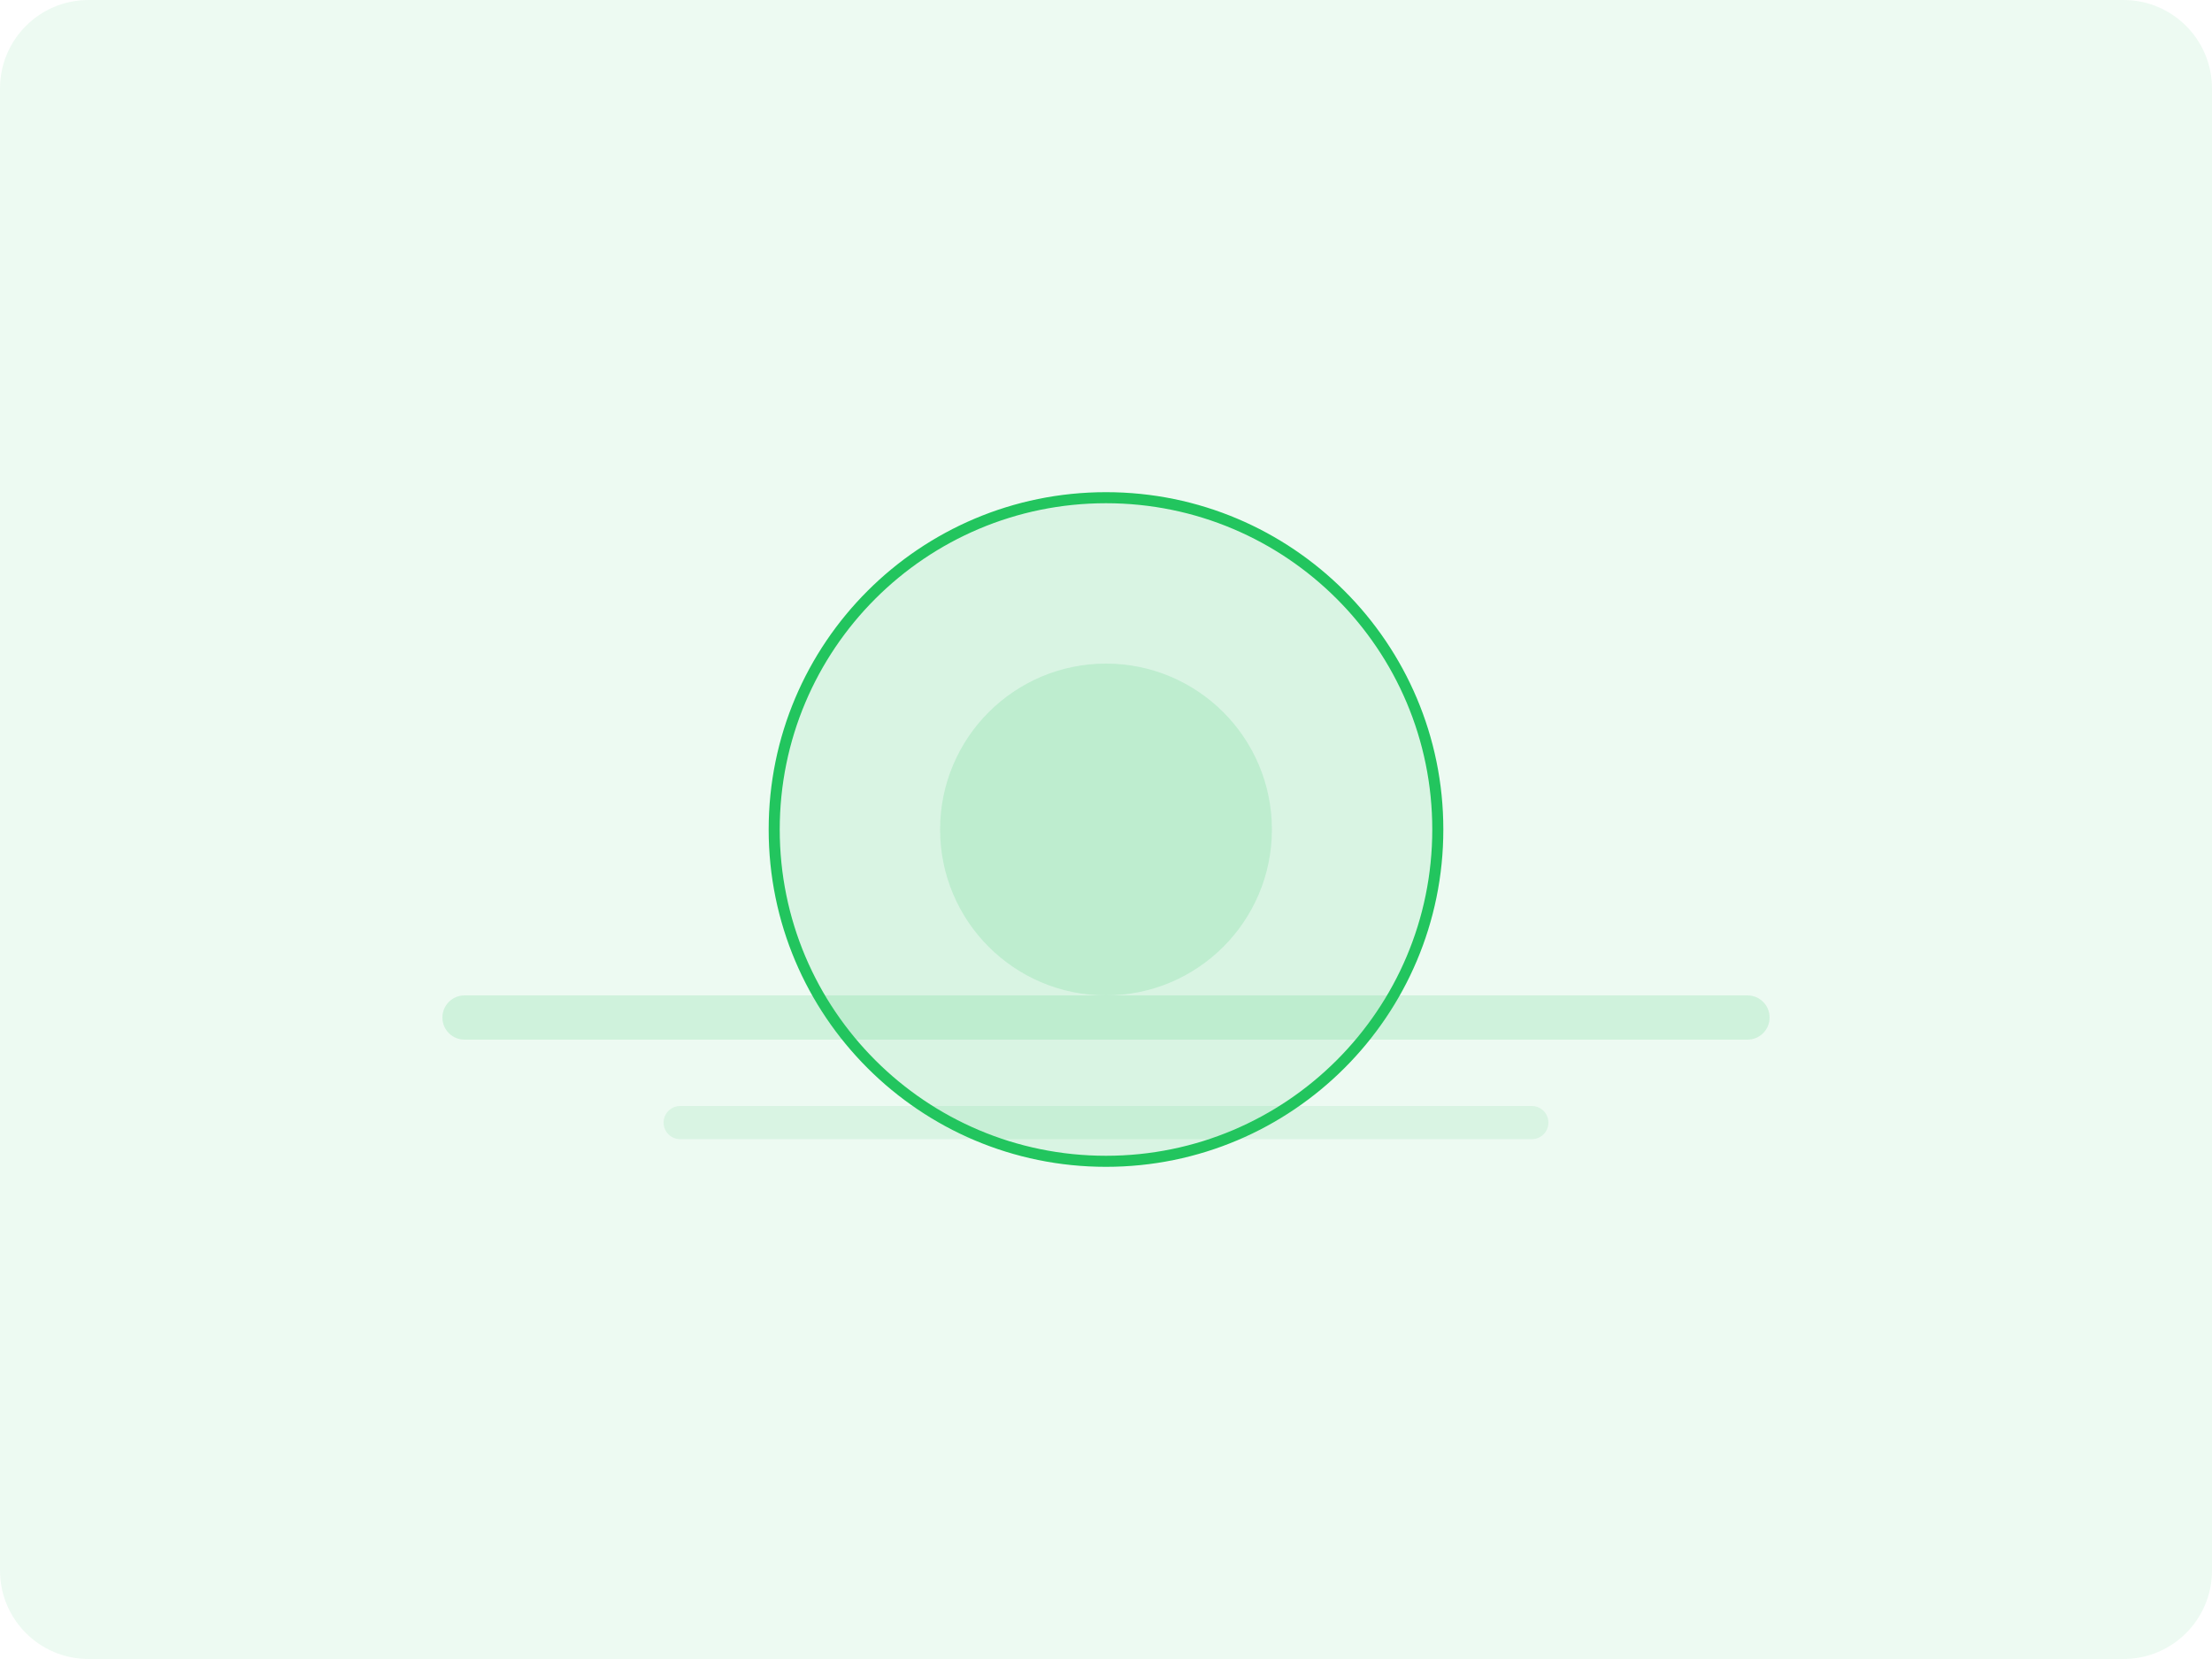
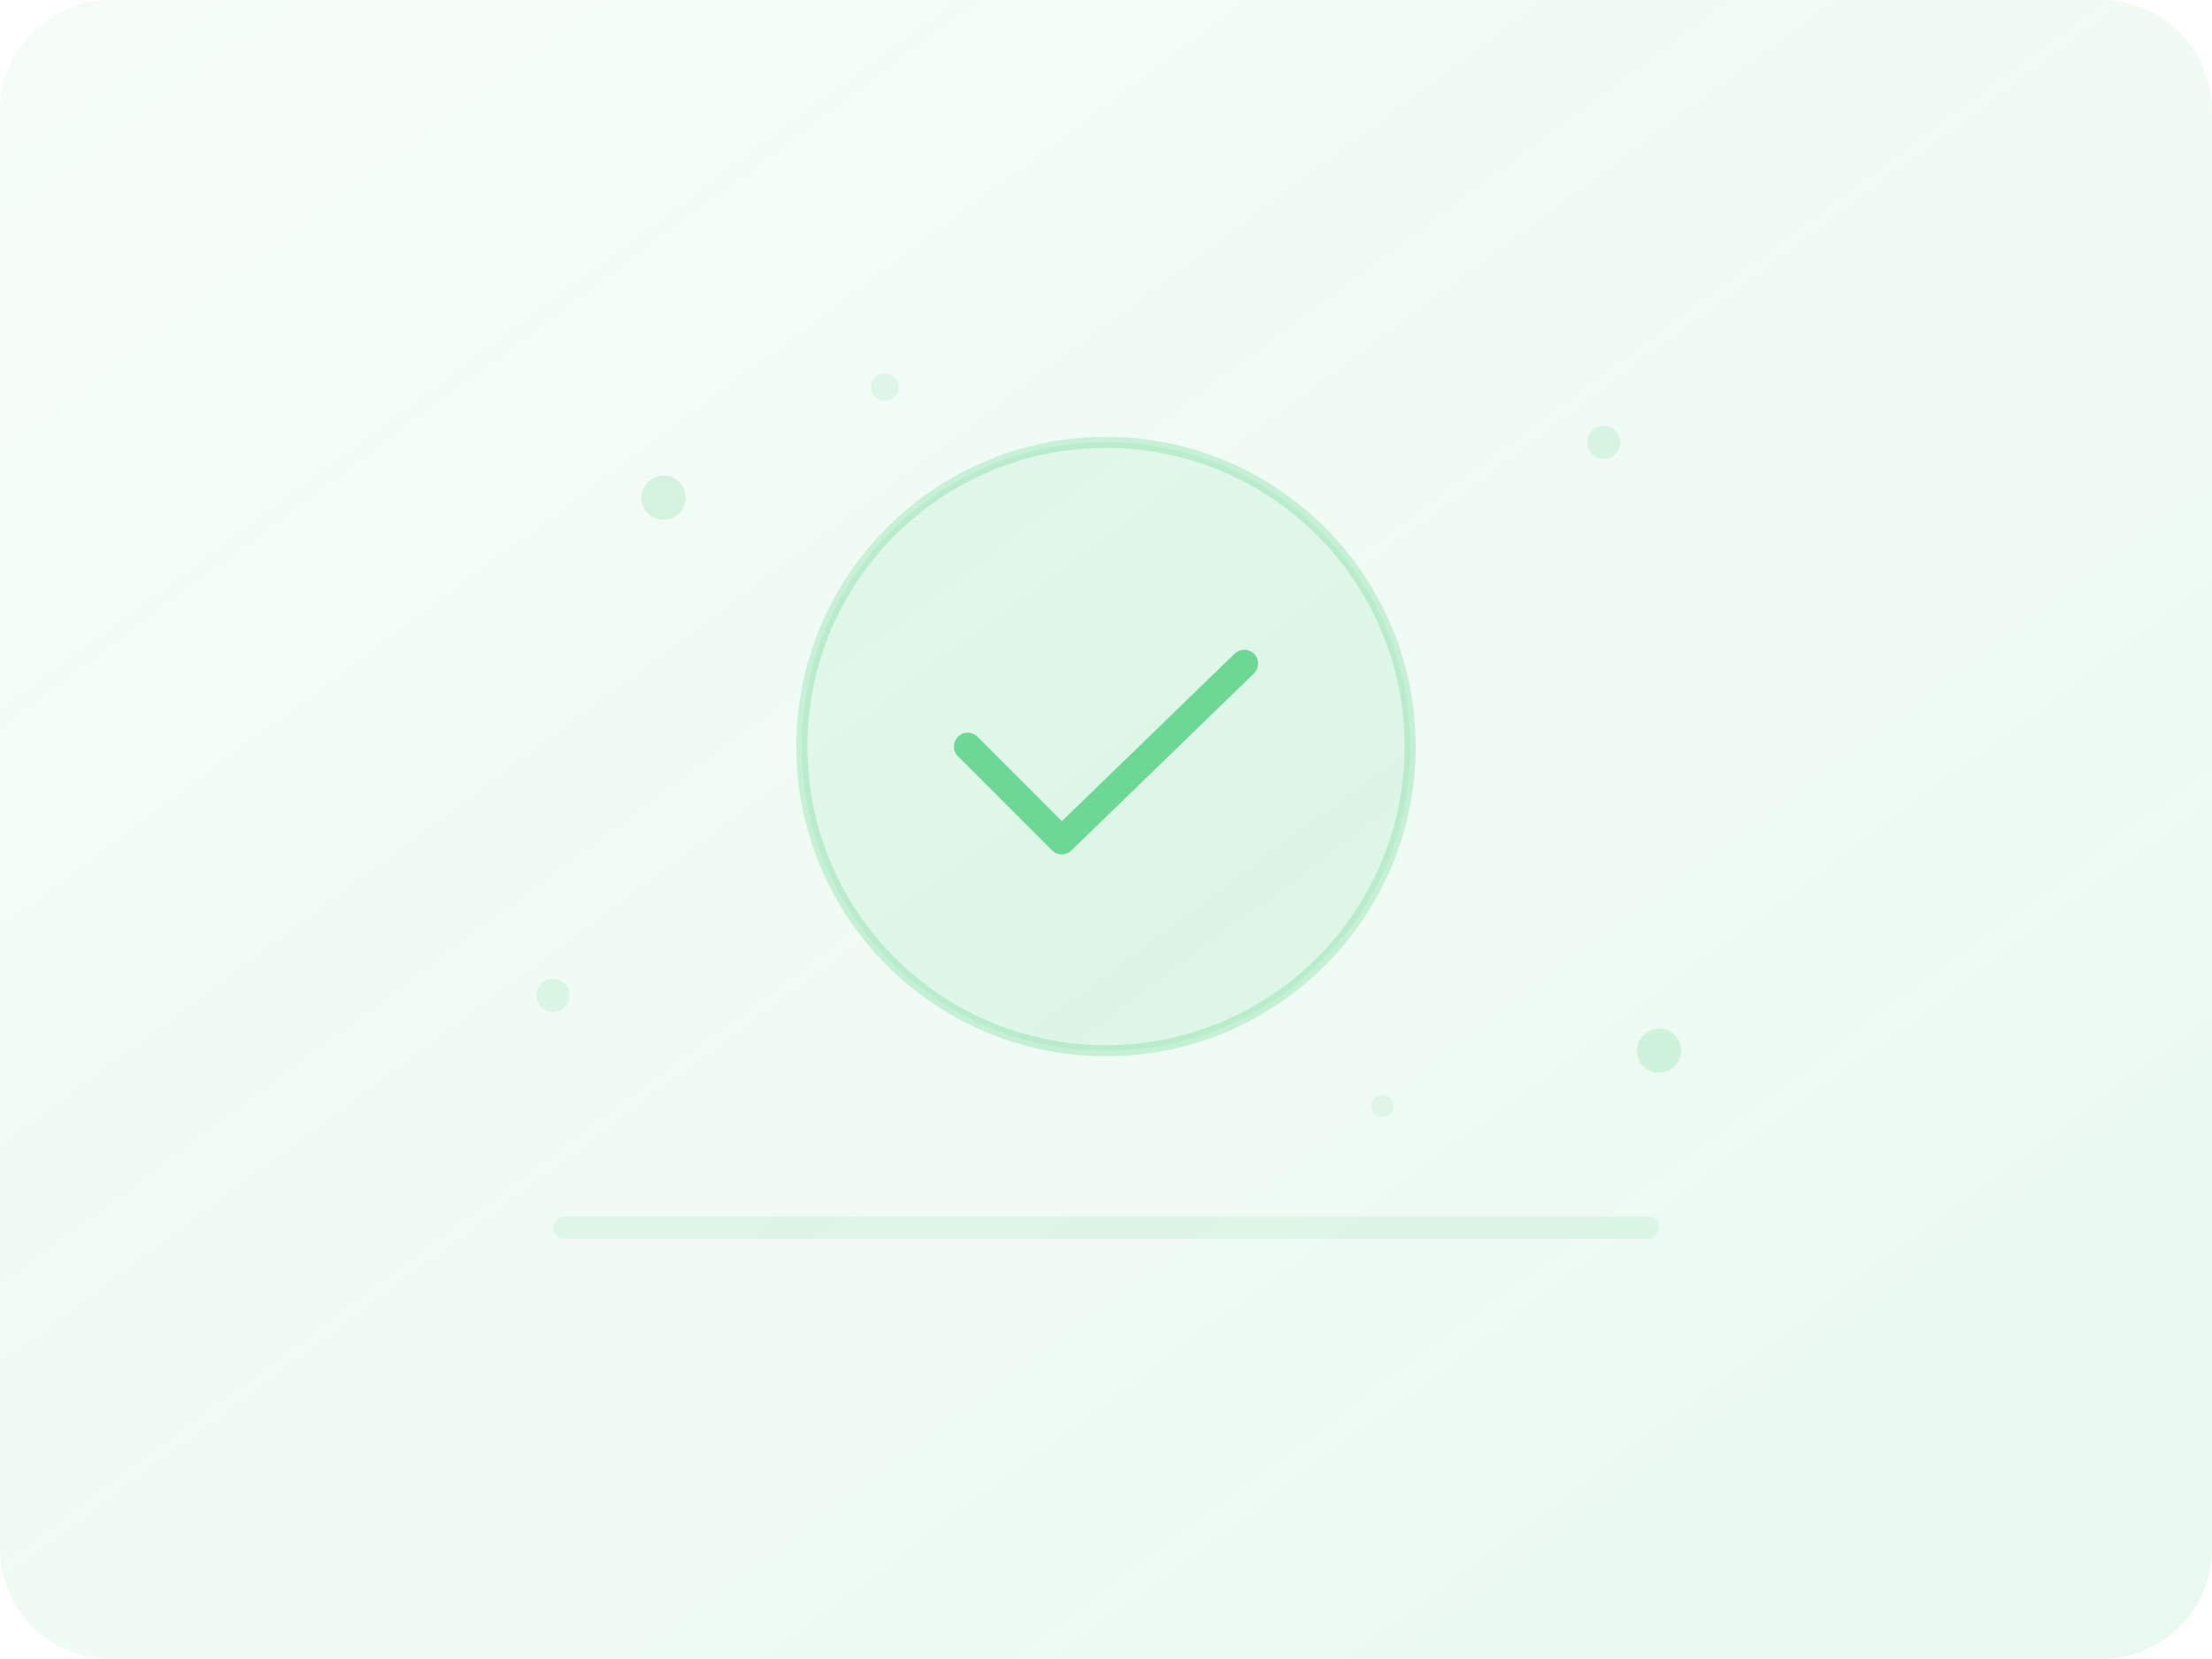
<svg xmlns="http://www.w3.org/2000/svg" viewBox="0 0 400 300" fill="none">
-   <rect width="400" height="300" rx="16" fill="#22c55e" fill-opacity="0.08" />
-   <circle cx="200" cy="150" r="60" stroke="#22c55e" stroke-width="2" fill="#22c55e" fill-opacity="0.1" />
-   <circle cx="200" cy="150" r="30" fill="#22c55e" fill-opacity="0.15" />
-   <rect x="80" y="180" width="240" height="8" rx="4" fill="#22c55e" fill-opacity="0.15" />
-   <rect x="120" y="200" width="160" height="6" rx="3" fill="#22c55e" fill-opacity="0.1" />
+   <defs>
+     <linearGradient id="bg" x1="0" y1="0" x2="1" y2="1">
+       <stop offset="0%" stop-color="#22c55e" stop-opacity="0.04" />
+       <stop offset="100%" stop-color="#22c55e" stop-opacity="0.1" />
+     </linearGradient>
+   </defs>
+   <rect width="400" height="300" rx="20" fill="url(#bg)" />
+   <circle cx="200" cy="135" r="55" fill="#22c55e" fill-opacity="0.08" stroke="#22c55e" stroke-opacity="0.2" stroke-width="2" />
+   <path d="M175 135 L192 152 L225 120" stroke="#22c55e" stroke-width="5" stroke-linecap="round" stroke-linejoin="round" opacity="0.6" />
+   <circle cx="120" cy="90" r="4" fill="#22c55e" opacity="0.15" />
+   <circle cx="290" cy="80" r="3" fill="#22c55e" opacity="0.12" />
+   <circle cx="100" cy="180" r="3" fill="#22c55e" opacity="0.1" />
+   <circle cx="300" cy="190" r="4" fill="#22c55e" opacity="0.15" />
+   <circle cx="160" cy="70" r="2.5" fill="#22c55e" opacity="0.1" />
+   <circle cx="250" cy="200" r="2" fill="#22c55e" opacity="0.08" />
+   <rect x="100" y="220" width="200" height="4" rx="2" fill="#22c55e" fill-opacity="0.08" />
</svg>
